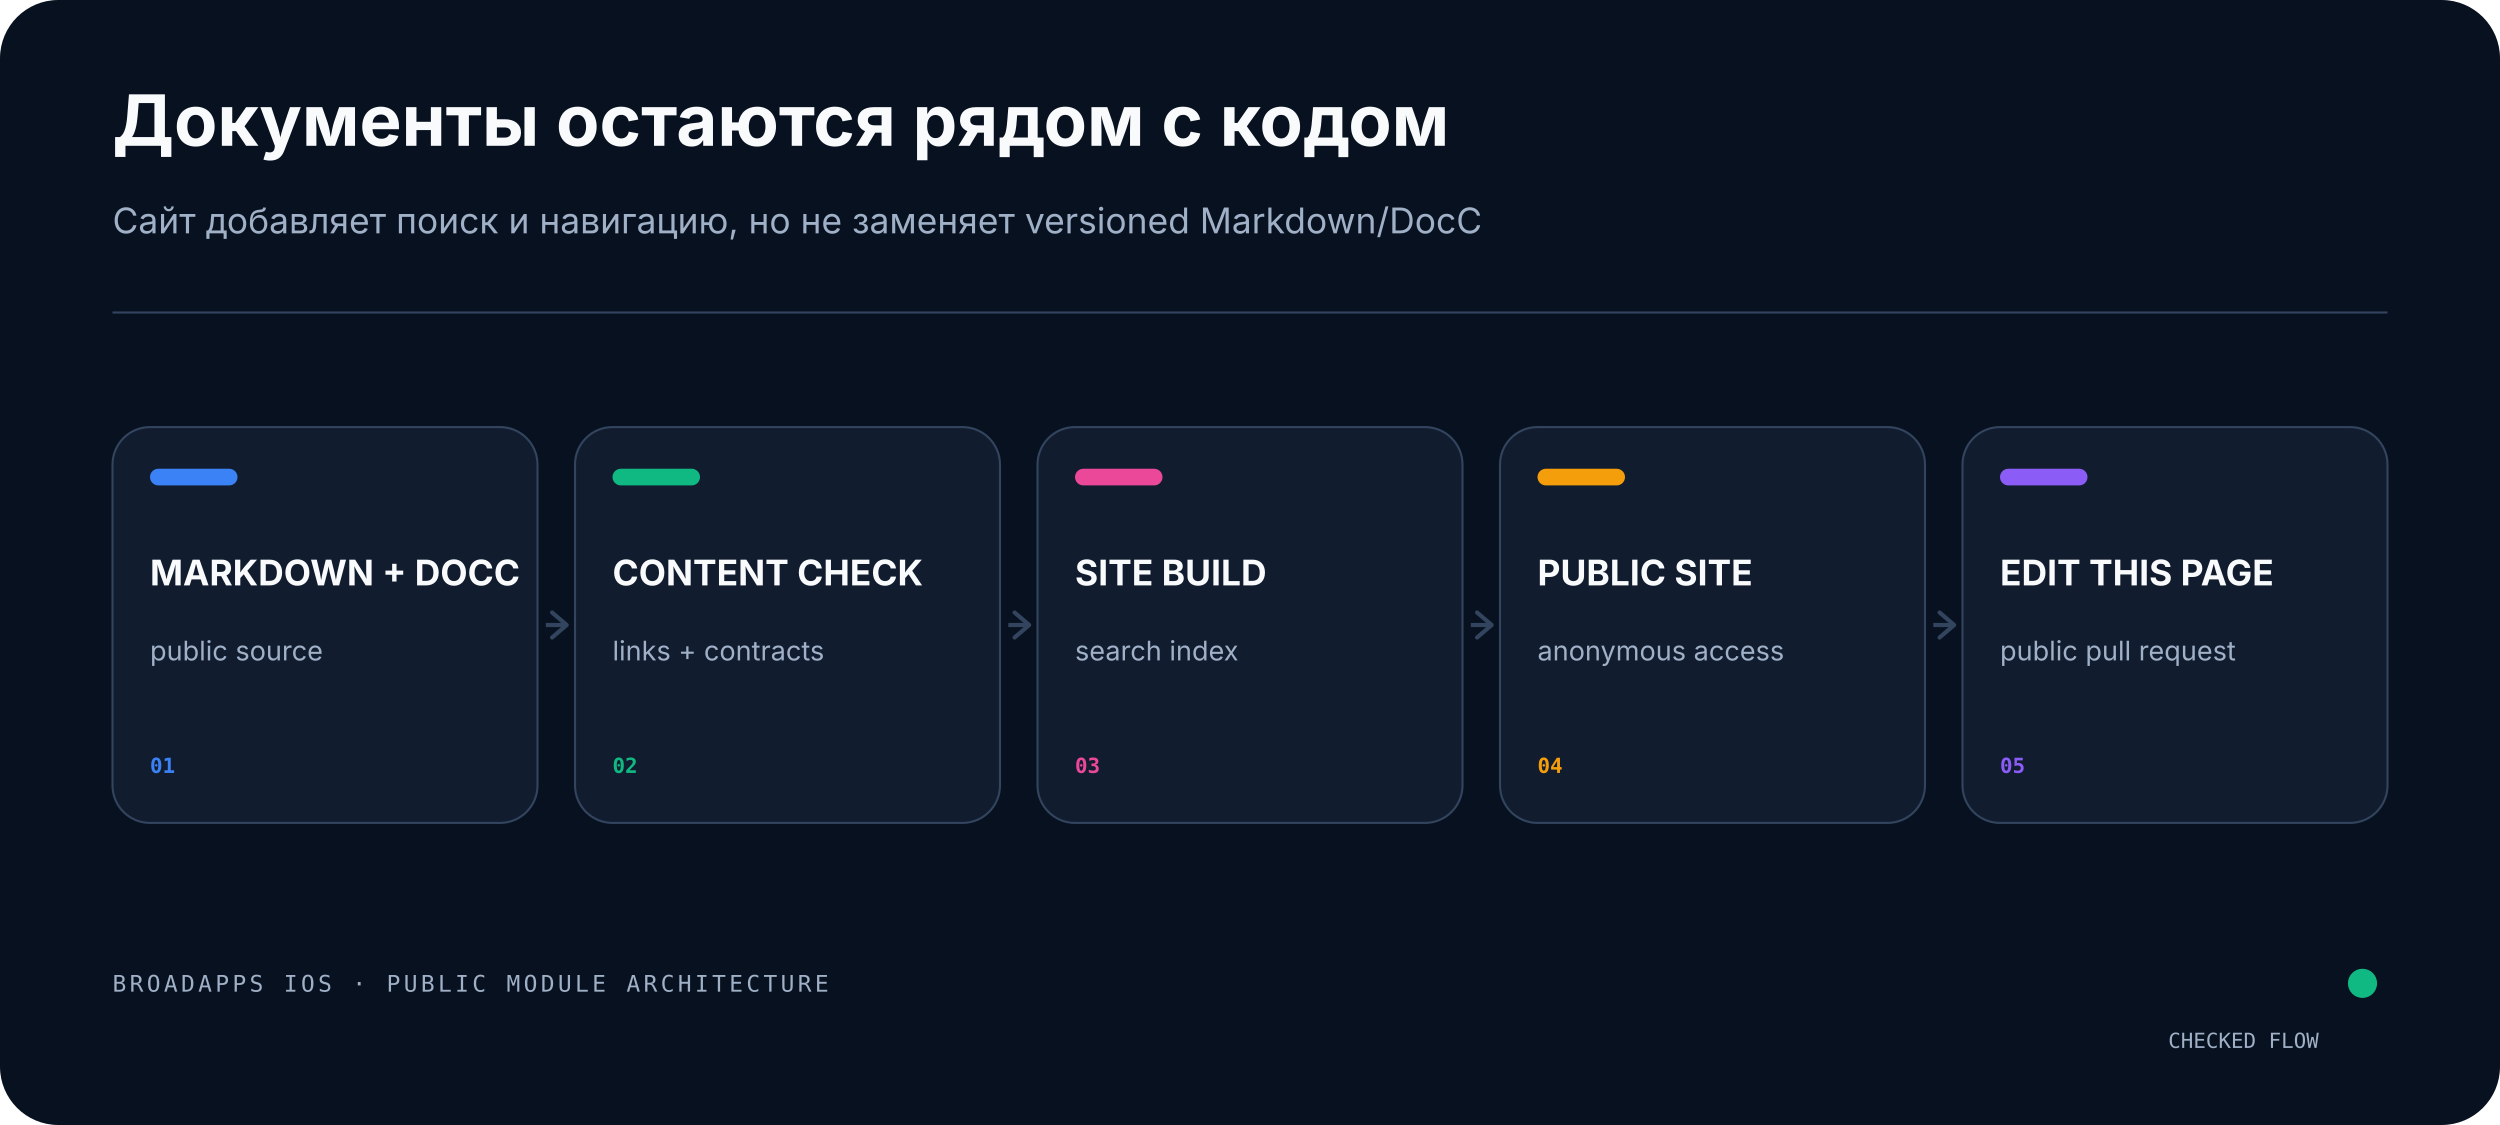
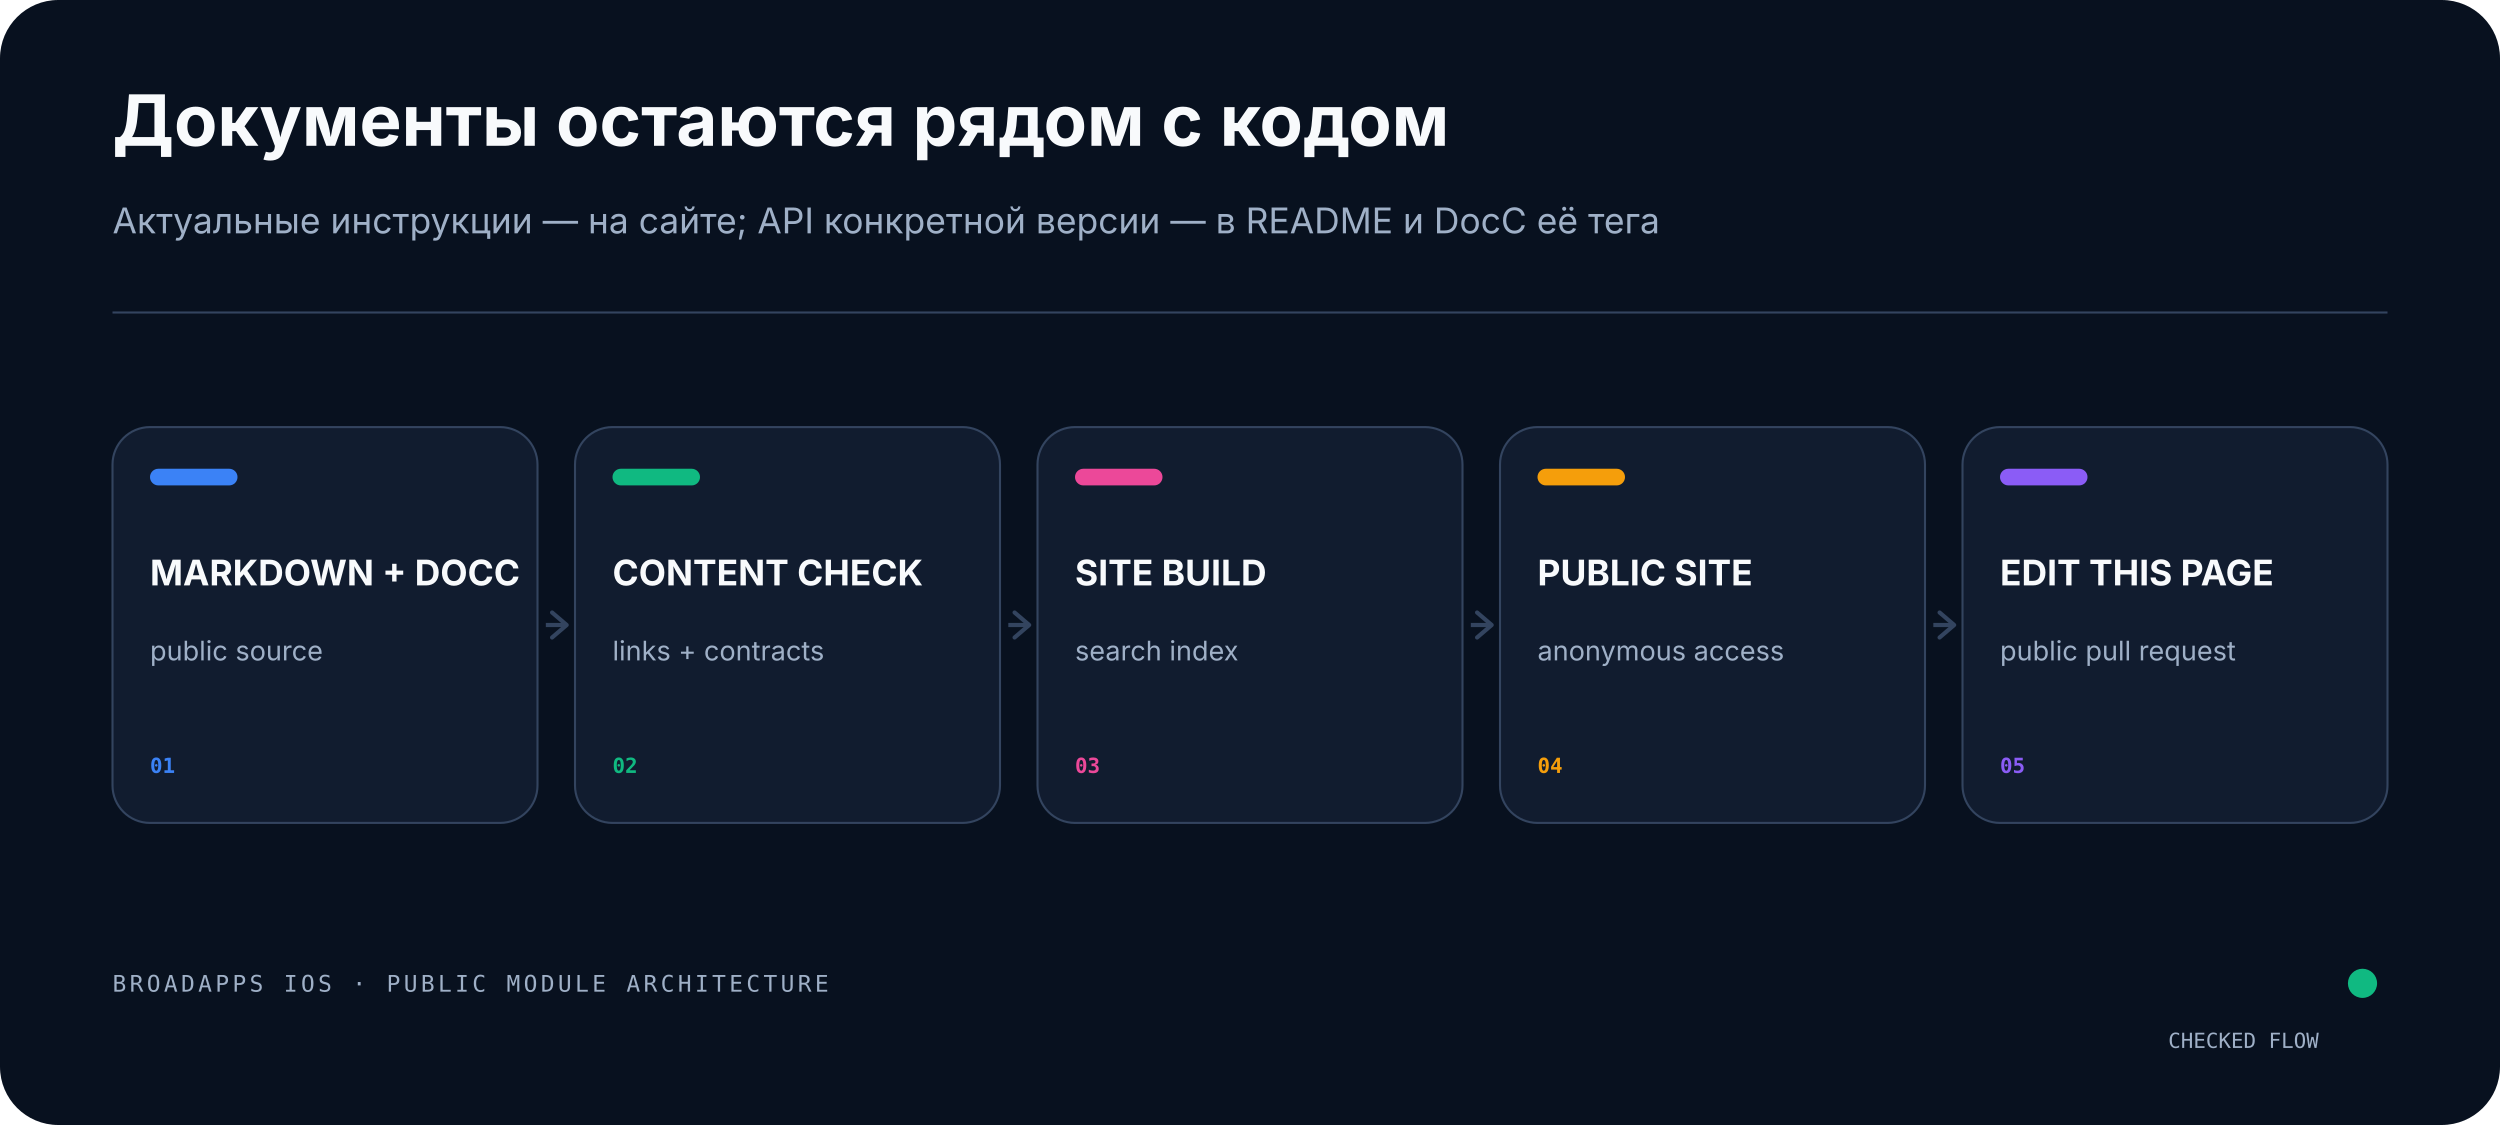
<svg xmlns="http://www.w3.org/2000/svg" width="1200" height="540" viewBox="0 0 1200 540" role="img" aria-labelledby="title desc">
  <rect width="1200" height="540" rx="28" fill="#08111F" />
  <path d="M54 150H1146" stroke="#33445F" stroke-width="1" />
  <text x="54" y="70" fill="#F8FAFC" font-family="-apple-system,BlinkMacSystemFont,'Segoe UI',sans-serif" font-size="34" font-weight="750">Документы остаются рядом с кодом</text>
-   <text x="54" y="112" fill="#9FB0C7" font-family="-apple-system,BlinkMacSystemFont,'Segoe UI',sans-serif" font-size="17">Сайт добавляет поиск и навигацию, но не заменяет versioned Markdown/DocC</text>
+   <text x="54" y="112" fill="#9FB0C7" font-family="-apple-system,BlinkMacSystemFont,'Segoe UI',sans-serif" font-size="17">Актуальные инструкции — на сайте; API конкретной версии — в README и DocC её тега</text>
  <path d="M262.0 300H272.0" stroke="#33445F" stroke-width="2" />
  <path d="M265.0 294L272.0 300L265.0 306" fill="none" stroke="#33445F" stroke-width="2" stroke-linecap="round" stroke-linejoin="round" />
  <rect x="54.0" y="205" width="204.0" height="190" rx="18" fill="#111C2F" stroke="#33445F" />
  <rect x="72.0" y="225" width="42" height="8" rx="4" fill="#3B82F6" />
  <text x="72.0" y="281" fill="#F8FAFC" font-family="-apple-system,BlinkMacSystemFont,'Segoe UI',sans-serif" font-size="17" font-weight="750">MARKDOWN + DOCC</text>
  <text x="72.0" y="317" fill="#9FB0C7" font-family="-apple-system,BlinkMacSystemFont,'Segoe UI',sans-serif" font-size="13">public source</text>
  <text x="72.0" y="371" fill="#3B82F6" font-family="ui-monospace,SFMono-Regular,Menlo,monospace" font-size="10" font-weight="700">01</text>
  <path d="M484.0 300H494.0" stroke="#33445F" stroke-width="2" />
  <path d="M487.0 294L494.0 300L487.0 306" fill="none" stroke="#33445F" stroke-width="2" stroke-linecap="round" stroke-linejoin="round" />
  <rect x="276.0" y="205" width="204.0" height="190" rx="18" fill="#111C2F" stroke="#33445F" />
  <rect x="294.0" y="225" width="42" height="8" rx="4" fill="#10B981" />
  <text x="294.0" y="281" fill="#F8FAFC" font-family="-apple-system,BlinkMacSystemFont,'Segoe UI',sans-serif" font-size="17" font-weight="750">CONTENT CHECK</text>
  <text x="294.0" y="317" fill="#9FB0C7" font-family="-apple-system,BlinkMacSystemFont,'Segoe UI',sans-serif" font-size="13">links + contracts</text>
  <text x="294.0" y="371" fill="#10B981" font-family="ui-monospace,SFMono-Regular,Menlo,monospace" font-size="10" font-weight="700">02</text>
  <path d="M706.0 300H716.0" stroke="#33445F" stroke-width="2" />
  <path d="M709.0 294L716.0 300L709.0 306" fill="none" stroke="#33445F" stroke-width="2" stroke-linecap="round" stroke-linejoin="round" />
  <rect x="498.0" y="205" width="204.0" height="190" rx="18" fill="#111C2F" stroke="#33445F" />
  <rect x="516.0" y="225" width="42" height="8" rx="4" fill="#EC4899" />
  <text x="516.0" y="281" fill="#F8FAFC" font-family="-apple-system,BlinkMacSystemFont,'Segoe UI',sans-serif" font-size="17" font-weight="750">SITE BUILD</text>
  <text x="516.0" y="317" fill="#9FB0C7" font-family="-apple-system,BlinkMacSystemFont,'Segoe UI',sans-serif" font-size="13">search index</text>
  <text x="516.0" y="371" fill="#EC4899" font-family="ui-monospace,SFMono-Regular,Menlo,monospace" font-size="10" font-weight="700">03</text>
  <path d="M928.0 300H938.0" stroke="#33445F" stroke-width="2" />
  <path d="M931.0 294L938.0 300L931.0 306" fill="none" stroke="#33445F" stroke-width="2" stroke-linecap="round" stroke-linejoin="round" />
  <rect x="720.0" y="205" width="204.0" height="190" rx="18" fill="#111C2F" stroke="#33445F" />
  <rect x="738.0" y="225" width="42" height="8" rx="4" fill="#F59E0B" />
  <text x="738.0" y="281" fill="#F8FAFC" font-family="-apple-system,BlinkMacSystemFont,'Segoe UI',sans-serif" font-size="17" font-weight="750">PUBLIC SITE</text>
  <text x="738.0" y="317" fill="#9FB0C7" font-family="-apple-system,BlinkMacSystemFont,'Segoe UI',sans-serif" font-size="13">anonymous access</text>
  <text x="738.0" y="371" fill="#F59E0B" font-family="ui-monospace,SFMono-Regular,Menlo,monospace" font-size="10" font-weight="700">04</text>
  <rect x="942.0" y="205" width="204.0" height="190" rx="18" fill="#111C2F" stroke="#33445F" />
  <rect x="960.0" y="225" width="42" height="8" rx="4" fill="#8B5CF6" />
  <text x="960.0" y="281" fill="#F8FAFC" font-family="-apple-system,BlinkMacSystemFont,'Segoe UI',sans-serif" font-size="17" font-weight="750">EDIT THIS PAGE</text>
  <text x="960.0" y="317" fill="#9FB0C7" font-family="-apple-system,BlinkMacSystemFont,'Segoe UI',sans-serif" font-size="13">public pull request</text>
  <text x="960.0" y="371" fill="#8B5CF6" font-family="ui-monospace,SFMono-Regular,Menlo,monospace" font-size="10" font-weight="700">05</text>
  <text x="54" y="476" fill="#9FB0C7" font-family="ui-monospace,SFMono-Regular,Menlo,monospace" font-size="11" letter-spacing="1.6">BROADAPPS IOS · PUBLIC MODULE ARCHITECTURE</text>
  <circle cx="1134" cy="472" r="7" fill="#10B981" />
  <text x="1113" y="503" fill="#9FB0C7" text-anchor="end" font-family="ui-monospace,SFMono-Regular,Menlo,monospace" font-size="10">CHECKED FLOW</text>
</svg>
